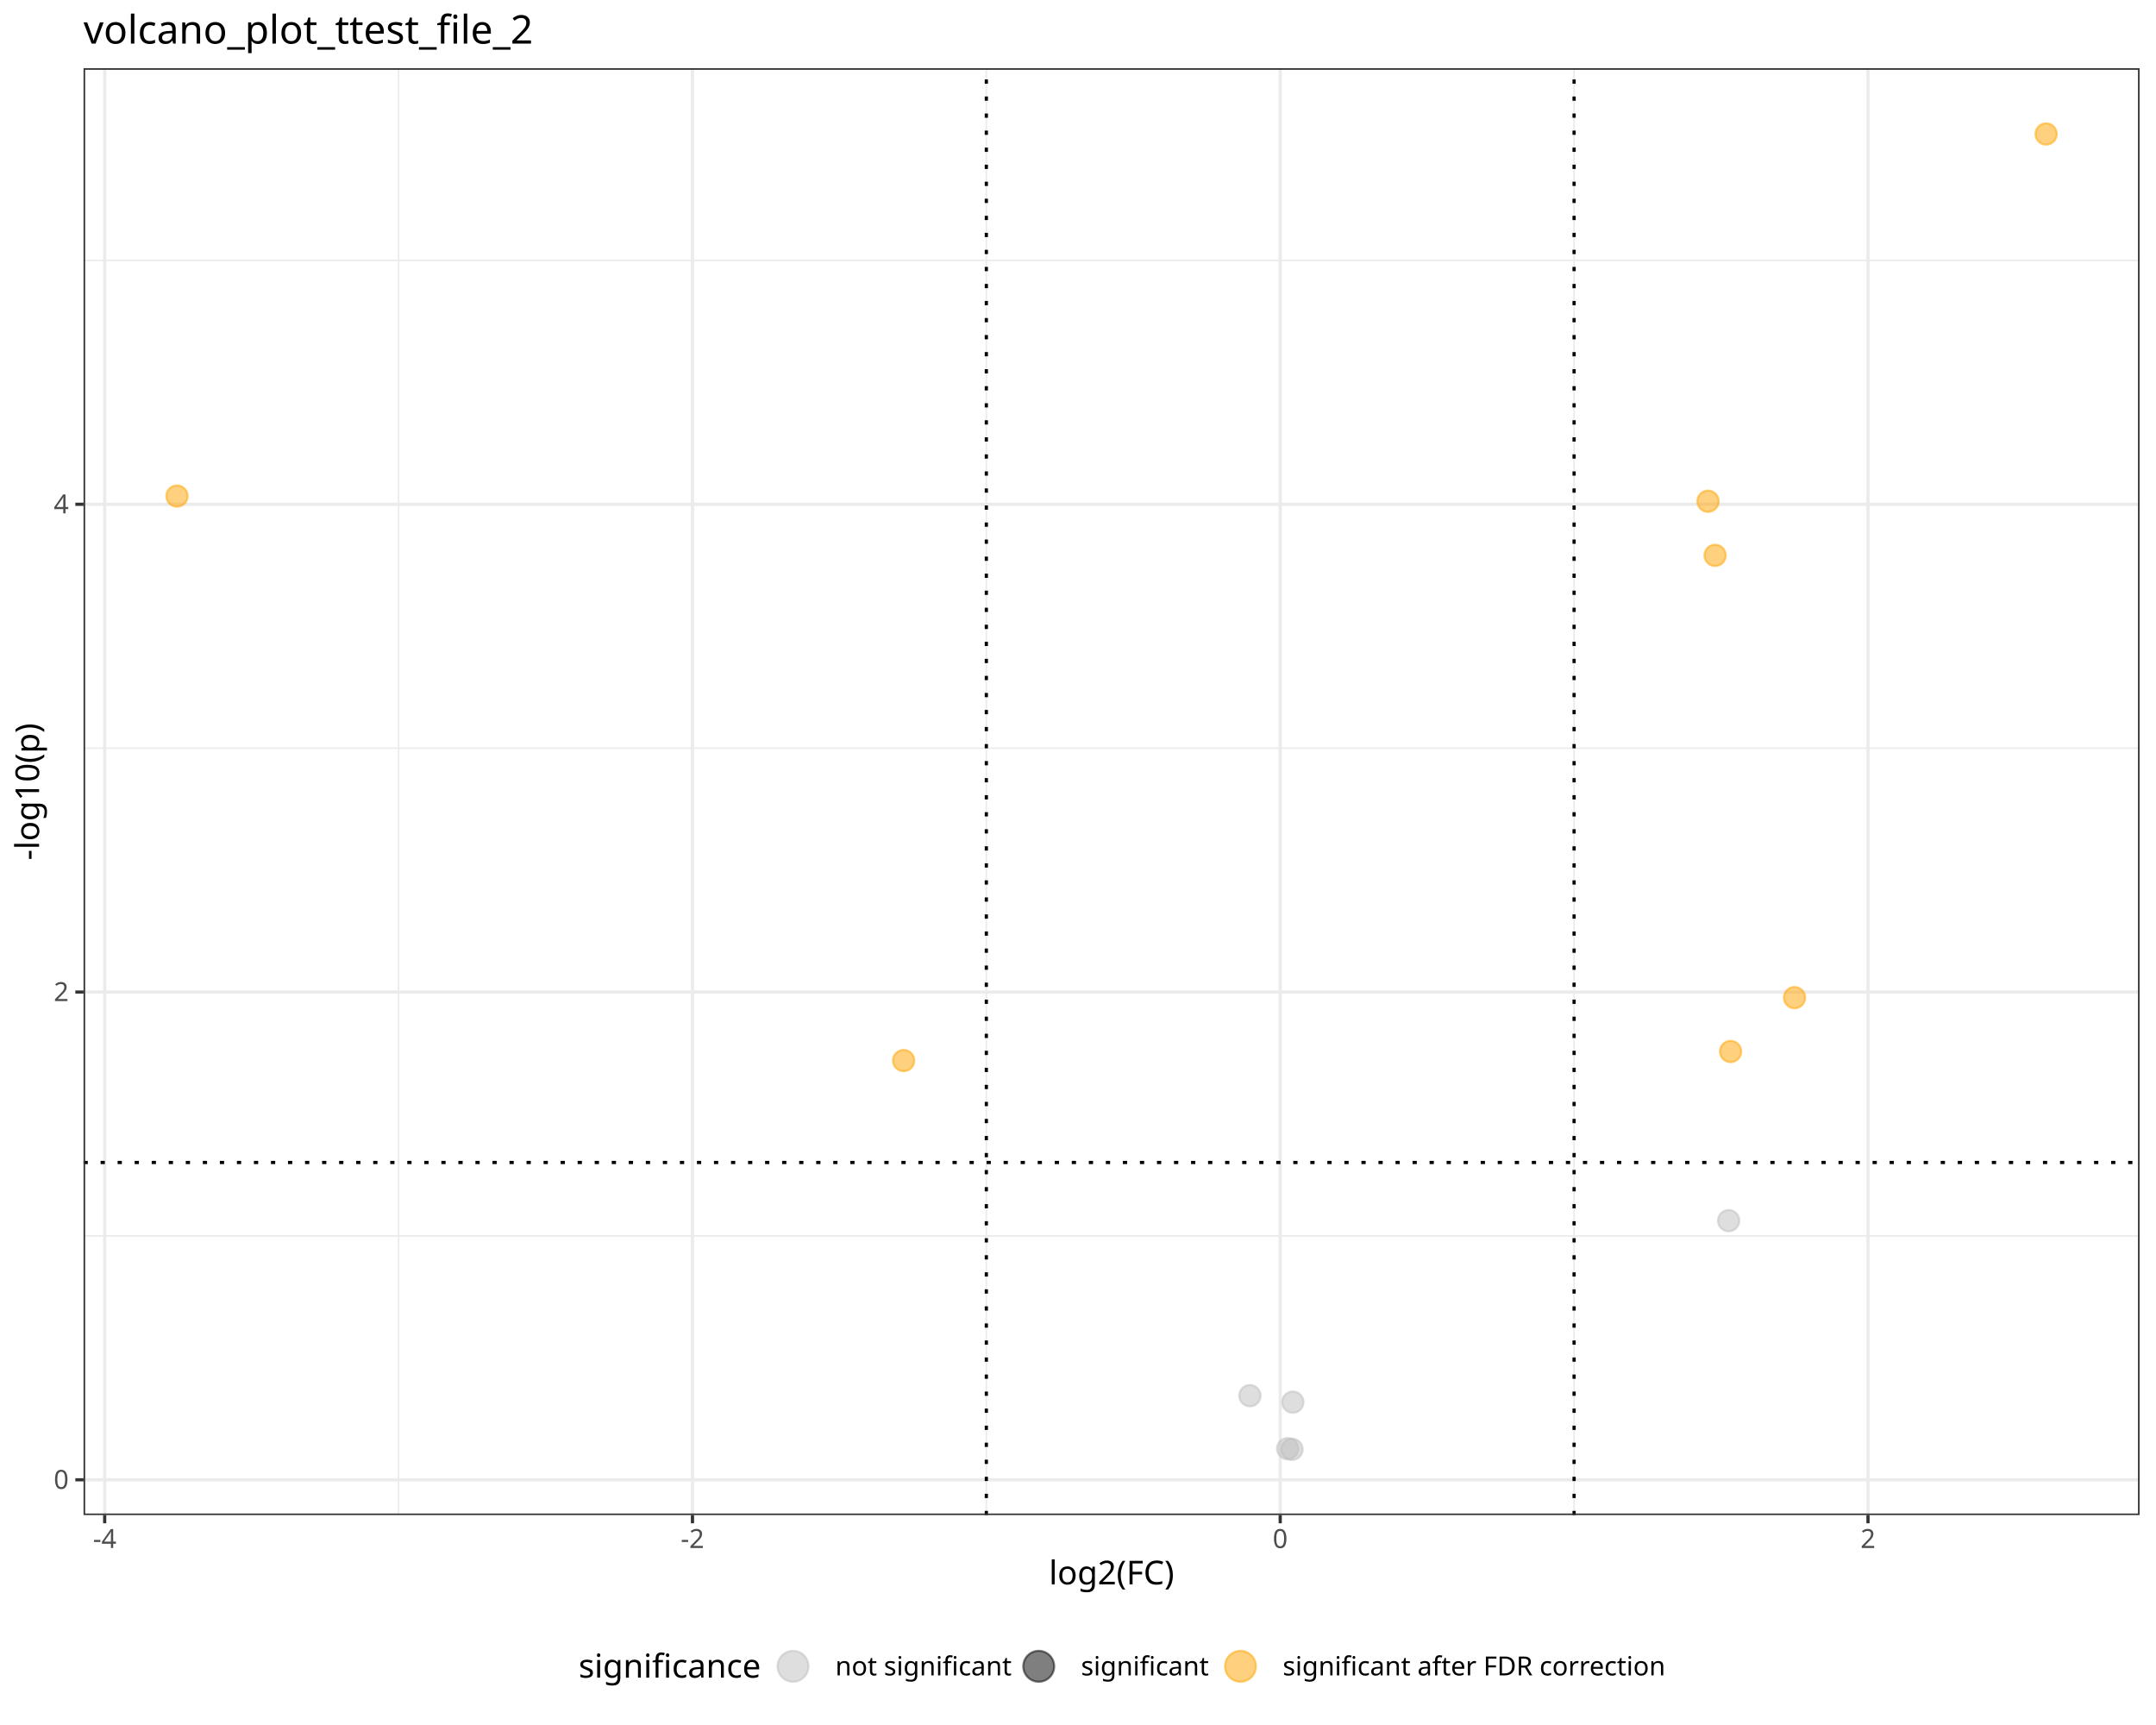
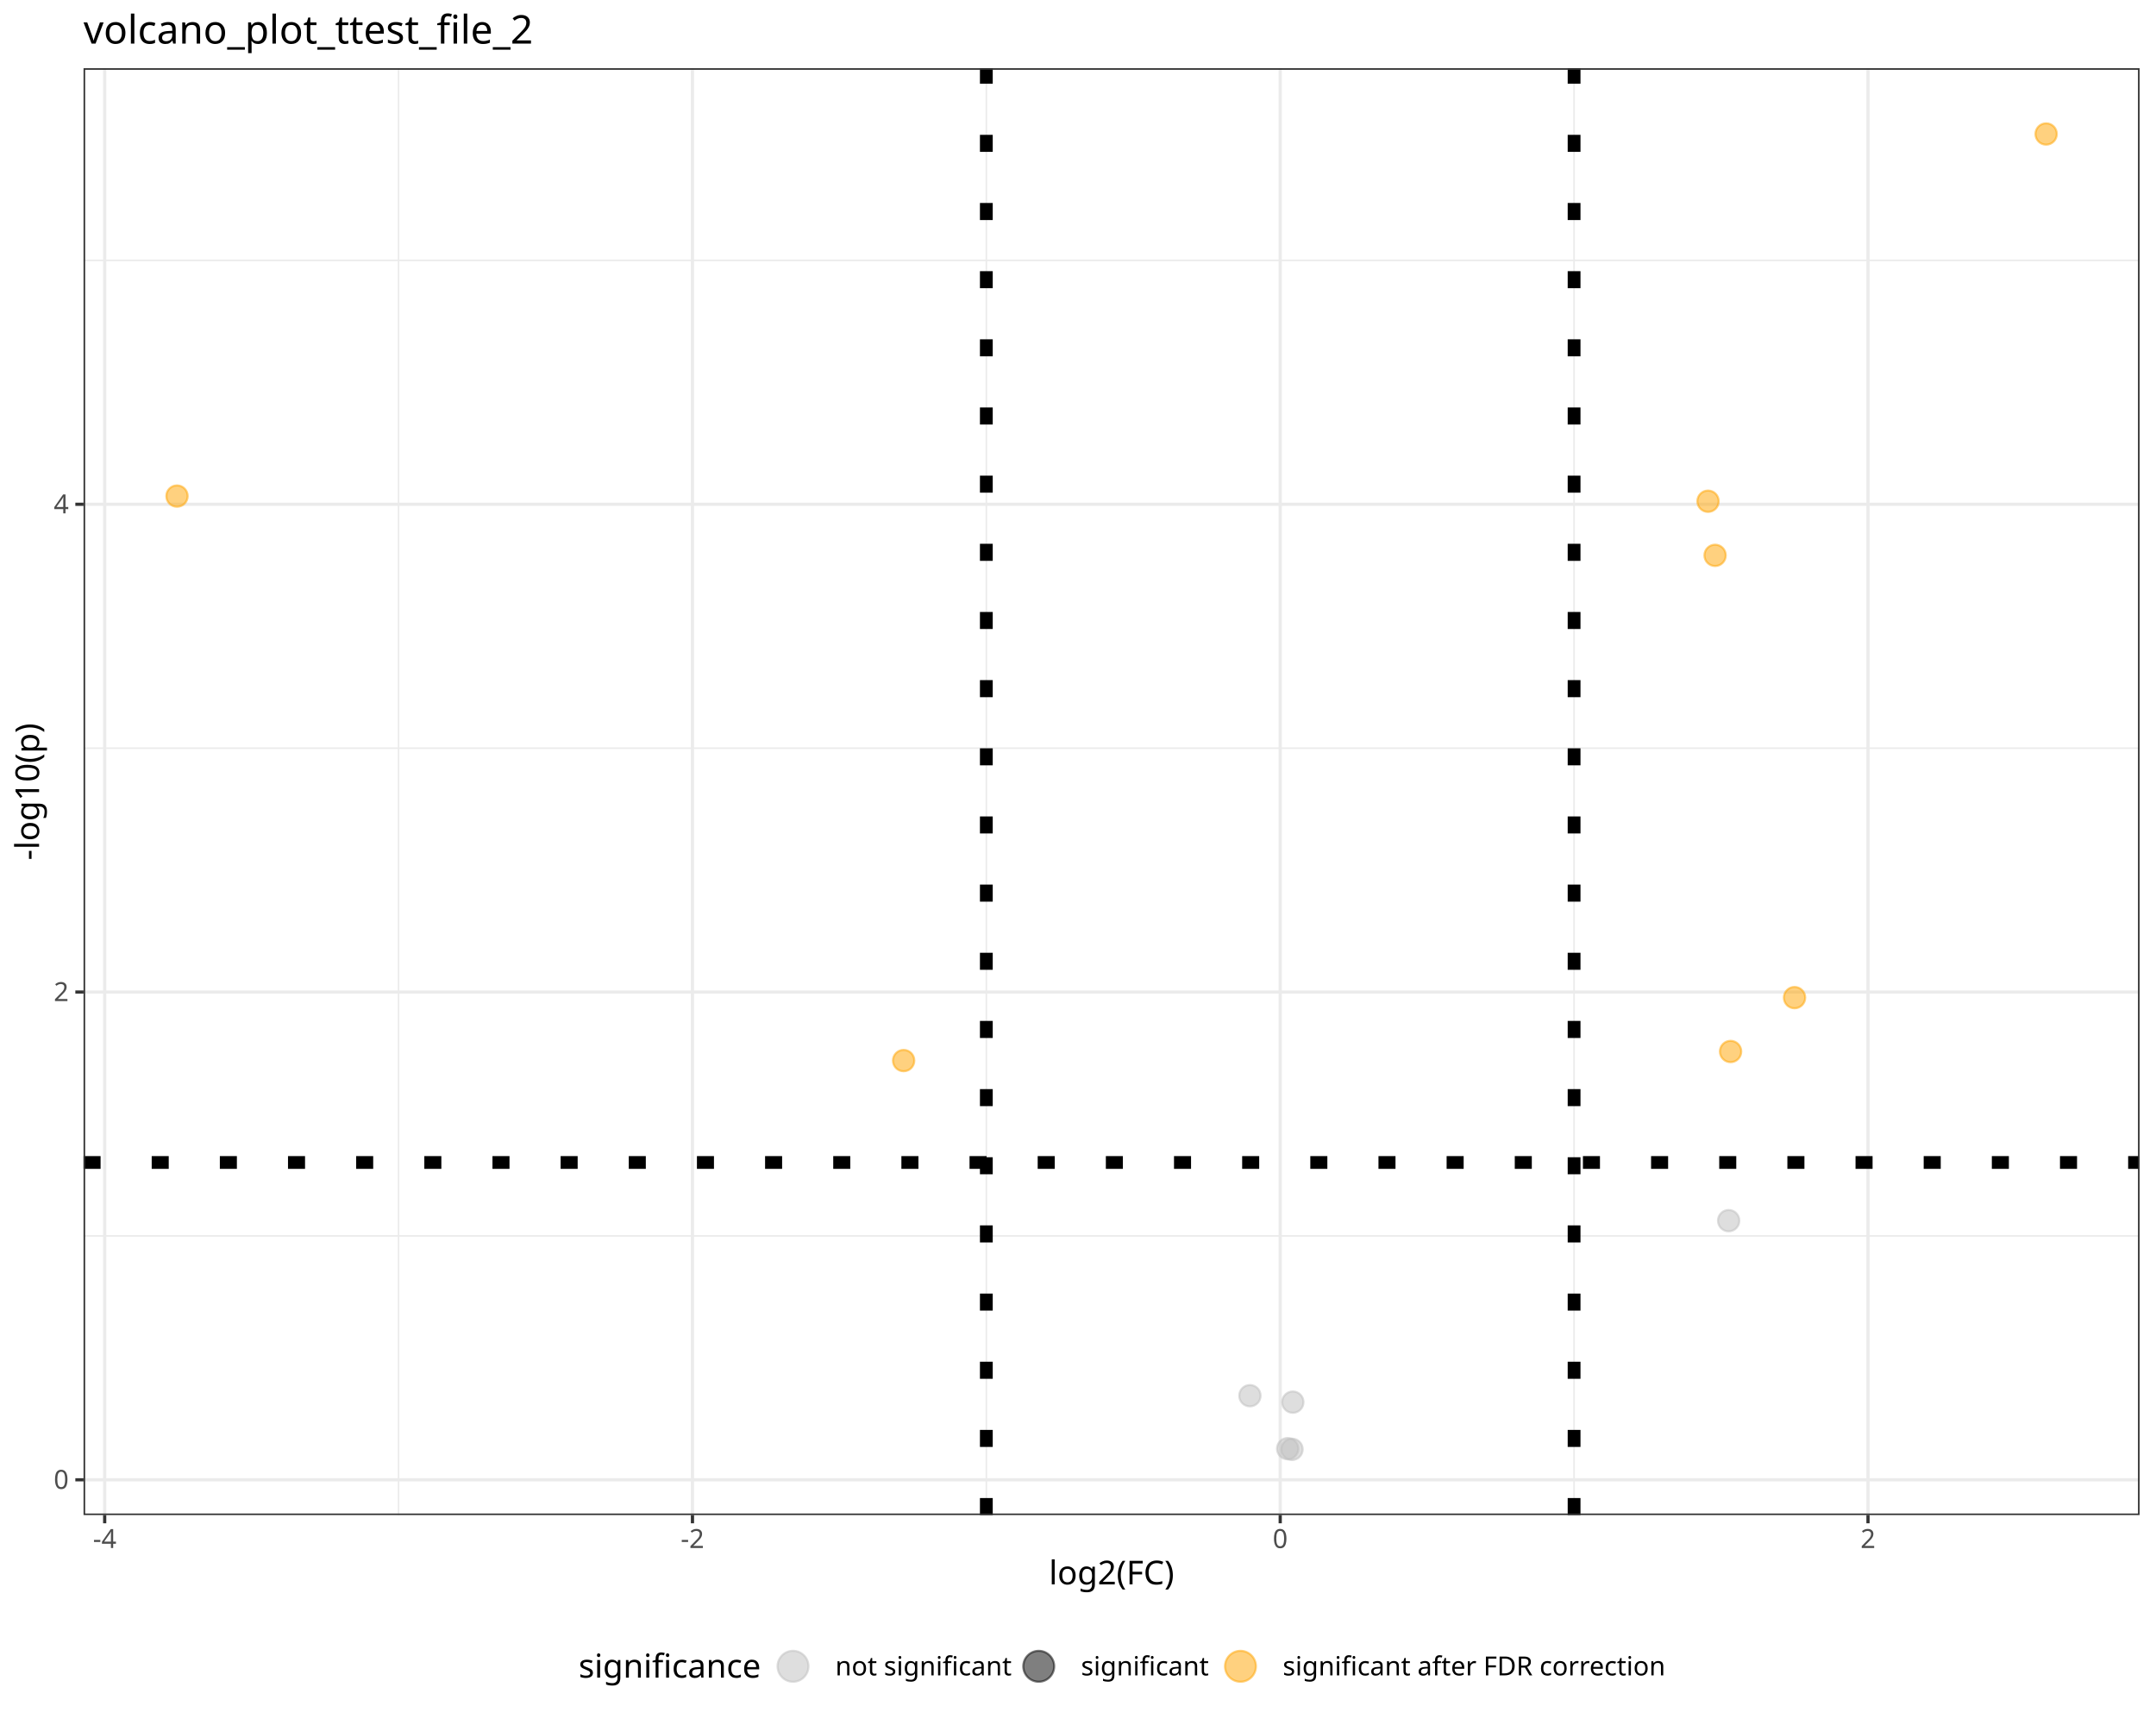
<svg xmlns="http://www.w3.org/2000/svg" class="svglite" data-engine-version="2.0" width="720.00pt" height="576.00pt" viewBox="0 0 720.00 576.00">
  <defs>
    <style type="text/css">
    .svglite line, .svglite polyline, .svglite polygon, .svglite path, .svglite rect, .svglite circle {
      fill: none;
      stroke: #000000;
      stroke-linecap: round;
      stroke-linejoin: round;
      stroke-miterlimit: 10.00;
    }
  </style>
  </defs>
  <rect width="100%" height="100%" style="stroke: none; fill: #FFFFFF;" />
  <defs>
    <clipPath id="cpMC4wMHw3MjAuMDB8MC4wMHw1NzYuMDA=">
      <rect x="0.00" y="0.00" width="720.00" height="576.00" />
    </clipPath>
  </defs>
  <g clip-path="url(#cpMC4wMHw3MjAuMDB8MC4wMHw1NzYuMDA=)">
    <rect x="0.00" y="0.00" width="720.00" height="576.00" style="stroke-width: 1.07; stroke: #FFFFFF; fill: #FFFFFF;" />
  </g>
  <defs>
    <clipPath id="cpMjcuOTB8NzE0LjUyfDIyLjc4fDUwNS45MQ==">
      <rect x="27.90" y="22.78" width="686.62" height="483.13" />
    </clipPath>
  </defs>
  <g clip-path="url(#cpMjcuOTB8NzE0LjUyfDIyLjc4fDUwNS45MQ==)">
    <rect x="27.90" y="22.78" width="686.62" height="483.13" style="stroke-width: 1.07; stroke: none; fill: #FFFFFF;" />
    <polyline points="27.90,412.69 714.52,412.69 " style="stroke-width: 0.53; stroke: #EBEBEB; stroke-linecap: butt;" />
    <polyline points="27.90,249.82 714.52,249.82 " style="stroke-width: 0.53; stroke: #EBEBEB; stroke-linecap: butt;" />
    <polyline points="27.90,86.95 714.52,86.95 " style="stroke-width: 0.53; stroke: #EBEBEB; stroke-linecap: butt;" />
    <polyline points="133.10,505.91 133.10,22.78 " style="stroke-width: 0.53; stroke: #EBEBEB; stroke-linecap: butt;" />
    <polyline points="329.39,505.91 329.39,22.78 " style="stroke-width: 0.53; stroke: #EBEBEB; stroke-linecap: butt;" />
    <polyline points="525.67,505.91 525.67,22.78 " style="stroke-width: 0.53; stroke: #EBEBEB; stroke-linecap: butt;" />
    <polyline points="27.90,494.12 714.52,494.12 " style="stroke-width: 1.07; stroke: #EBEBEB; stroke-linecap: butt;" />
    <polyline points="27.90,331.25 714.52,331.25 " style="stroke-width: 1.07; stroke: #EBEBEB; stroke-linecap: butt;" />
    <polyline points="27.90,168.38 714.52,168.38 " style="stroke-width: 1.07; stroke: #EBEBEB; stroke-linecap: butt;" />
    <polyline points="34.96,505.91 34.96,22.78 " style="stroke-width: 1.07; stroke: #EBEBEB; stroke-linecap: butt;" />
    <polyline points="231.25,505.91 231.25,22.78 " style="stroke-width: 1.07; stroke: #EBEBEB; stroke-linecap: butt;" />
    <polyline points="427.53,505.91 427.53,22.78 " style="stroke-width: 1.07; stroke: #EBEBEB; stroke-linecap: butt;" />
    <polyline points="623.82,505.91 623.82,22.78 " style="stroke-width: 1.07; stroke: #EBEBEB; stroke-linecap: butt;" />
    <circle cx="431.47" cy="483.95" r="3.56" style="stroke-width: 0.71; stroke: #BEBEBE; stroke-opacity: 0.50; fill: #BEBEBE; fill-opacity: 0.50;" />
    <circle cx="570.40" cy="167.37" r="3.56" style="stroke-width: 0.71; stroke: #FFA500; stroke-opacity: 0.50; fill: #FFA500; fill-opacity: 0.50;" />
    <circle cx="431.74" cy="468.19" r="3.56" style="stroke-width: 0.71; stroke: #BEBEBE; stroke-opacity: 0.50; fill: #BEBEBE; fill-opacity: 0.50;" />
    <circle cx="430.02" cy="483.73" r="3.56" style="stroke-width: 0.71; stroke: #BEBEBE; stroke-opacity: 0.50; fill: #BEBEBE; fill-opacity: 0.50;" />
    <circle cx="572.76" cy="185.44" r="3.56" style="stroke-width: 0.71; stroke: #FFA500; stroke-opacity: 0.50; fill: #FFA500; fill-opacity: 0.50;" />
    <circle cx="577.29" cy="407.59" r="3.56" style="stroke-width: 0.71; stroke: #BEBEBE; stroke-opacity: 0.50; fill: #BEBEBE; fill-opacity: 0.50;" />
    <circle cx="417.41" cy="466.04" r="3.56" style="stroke-width: 0.71; stroke: #BEBEBE; stroke-opacity: 0.50; fill: #BEBEBE; fill-opacity: 0.50;" />
    <circle cx="577.93" cy="351.11" r="3.56" style="stroke-width: 0.71; stroke: #FFA500; stroke-opacity: 0.50; fill: #FFA500; fill-opacity: 0.50;" />
    <circle cx="599.29" cy="333.12" r="3.56" style="stroke-width: 0.71; stroke: #FFA500; stroke-opacity: 0.50; fill: #FFA500; fill-opacity: 0.50;" />
    <circle cx="683.31" cy="44.74" r="3.56" style="stroke-width: 0.71; stroke: #FFA500; stroke-opacity: 0.50; fill: #FFA500; fill-opacity: 0.50;" />
    <circle cx="59.11" cy="165.65" r="3.56" style="stroke-width: 0.71; stroke: #FFA500; stroke-opacity: 0.50; fill: #FFA500; fill-opacity: 0.50;" />
    <circle cx="301.77" cy="354.14" r="3.56" style="stroke-width: 0.71; stroke: #FFA500; stroke-opacity: 0.50; fill: #FFA500; fill-opacity: 0.50;" />
-     <line x1="27.90" y1="388.17" x2="714.52" y2="388.17" style="stroke-width: 1.07; stroke-dasharray: 1.42,4.27; stroke-linecap: butt;" />
-     <line x1="525.67" y1="505.91" x2="525.67" y2="22.78" style="stroke-width: 1.07; stroke-dasharray: 1.42,4.27; stroke-linecap: butt;" />
-     <line x1="329.39" y1="505.91" x2="329.39" y2="22.78" style="stroke-width: 1.07; stroke-dasharray: 1.42,4.27; stroke-linecap: butt;" />
+     <line x1="27.90" y1="388.17" x2="714.52" y2="388.17" style="stroke-width: 4.27; stroke-dasharray: 5.69,17.07; stroke-linecap: butt;" />
+     <line x1="525.67" y1="505.91" x2="525.67" y2="22.78" style="stroke-width: 4.27; stroke-dasharray: 5.69,17.07; stroke-linecap: butt;" />
+     <line x1="329.39" y1="505.91" x2="329.39" y2="22.78" style="stroke-width: 4.27; stroke-dasharray: 5.69,17.07; stroke-linecap: butt;" />
    <rect x="27.90" y="22.78" width="686.62" height="483.13" style="stroke-width: 1.07; stroke: #333333;" />
  </g>
  <g clip-path="url(#cpMC4wMHw3MjAuMDB8MC4wMHw1NzYuMDA=)">
    <text x="22.97" y="497.15" text-anchor="end" style="font-size: 8.80px; fill: #4D4D4D; font-family: sans;" textLength="4.89px" lengthAdjust="spacingAndGlyphs">0</text>
    <text x="22.97" y="334.28" text-anchor="end" style="font-size: 8.80px; fill: #4D4D4D; font-family: sans;" textLength="4.89px" lengthAdjust="spacingAndGlyphs">2</text>
    <text x="22.97" y="171.41" text-anchor="end" style="font-size: 8.80px; fill: #4D4D4D; font-family: sans;" textLength="4.89px" lengthAdjust="spacingAndGlyphs">4</text>
    <polyline points="25.16,494.12 27.90,494.12 " style="stroke-width: 1.07; stroke: #333333; stroke-linecap: butt;" />
    <polyline points="25.16,331.25 27.90,331.25 " style="stroke-width: 1.07; stroke: #333333; stroke-linecap: butt;" />
    <polyline points="25.16,168.38 27.90,168.38 " style="stroke-width: 1.07; stroke: #333333; stroke-linecap: butt;" />
    <polyline points="34.96,508.65 34.96,505.91 " style="stroke-width: 1.07; stroke: #333333; stroke-linecap: butt;" />
    <polyline points="231.25,508.65 231.25,505.91 " style="stroke-width: 1.07; stroke: #333333; stroke-linecap: butt;" />
    <polyline points="427.53,508.65 427.53,505.91 " style="stroke-width: 1.07; stroke: #333333; stroke-linecap: butt;" />
    <polyline points="623.82,508.65 623.82,505.91 " style="stroke-width: 1.07; stroke: #333333; stroke-linecap: butt;" />
    <text x="34.96" y="516.90" text-anchor="middle" style="font-size: 8.80px; fill: #4D4D4D; font-family: sans;" textLength="7.82px" lengthAdjust="spacingAndGlyphs">-4</text>
    <text x="231.25" y="516.90" text-anchor="middle" style="font-size: 8.80px; fill: #4D4D4D; font-family: sans;" textLength="7.82px" lengthAdjust="spacingAndGlyphs">-2</text>
    <text x="427.53" y="516.90" text-anchor="middle" style="font-size: 8.80px; fill: #4D4D4D; font-family: sans;" textLength="4.89px" lengthAdjust="spacingAndGlyphs">0</text>
    <text x="623.82" y="516.90" text-anchor="middle" style="font-size: 8.80px; fill: #4D4D4D; font-family: sans;" textLength="4.89px" lengthAdjust="spacingAndGlyphs">2</text>
    <text x="371.21" y="529.04" text-anchor="middle" style="font-size: 11.00px; font-family: sans;" textLength="42.79px" lengthAdjust="spacingAndGlyphs">log2(FC)</text>
    <text transform="translate(13.05,264.35) rotate(-90)" text-anchor="middle" style="font-size: 11.00px; font-family: sans;" textLength="44.02px" lengthAdjust="spacingAndGlyphs">-log10(p)</text>
    <rect x="187.75" y="542.28" width="366.92" height="28.24" style="stroke-width: 1.07; stroke: none; fill: #FFFFFF;" />
    <text x="193.23" y="560.19" style="font-size: 11.00px; font-family: sans;" textLength="57.49px" lengthAdjust="spacingAndGlyphs">significance</text>
    <rect x="256.19" y="547.76" width="17.28" height="17.28" style="stroke-width: 1.07; stroke: none; fill: #FFFFFF;" />
    <circle cx="264.83" cy="556.40" r="5.16" style="stroke-width: 0.71; stroke: #BEBEBE; stroke-opacity: 0.50; fill: #BEBEBE; fill-opacity: 0.50;" />
    <rect x="338.25" y="547.76" width="17.28" height="17.28" style="stroke-width: 1.07; stroke: none; fill: #FFFFFF;" />
    <circle cx="346.89" cy="556.40" r="5.16" style="stroke-width: 0.71; stroke: #000000; stroke-opacity: 0.50; fill: #000000; fill-opacity: 0.50;" />
    <rect x="405.62" y="547.76" width="17.28" height="17.28" style="stroke-width: 1.07; stroke: none; fill: #FFFFFF;" />
    <circle cx="414.26" cy="556.40" r="5.16" style="stroke-width: 0.71; stroke: #FFA500; stroke-opacity: 0.50; fill: #FFA500; fill-opacity: 0.50;" />
    <text x="278.95" y="559.43" style="font-size: 8.80px; font-family: sans;" textLength="53.81px" lengthAdjust="spacingAndGlyphs">not significant</text>
    <text x="361.01" y="559.43" style="font-size: 8.80px; font-family: sans;" textLength="39.14px" lengthAdjust="spacingAndGlyphs">significant</text>
    <text x="428.38" y="559.43" style="font-size: 8.80px; font-family: sans;" textLength="120.81px" lengthAdjust="spacingAndGlyphs">significant after FDR correction</text>
    <text x="27.90" y="14.56" style="font-size: 13.20px; font-family: sans;" textLength="145.32px" lengthAdjust="spacingAndGlyphs">volcano_plot_ttest_file_2</text>
  </g>
</svg>
